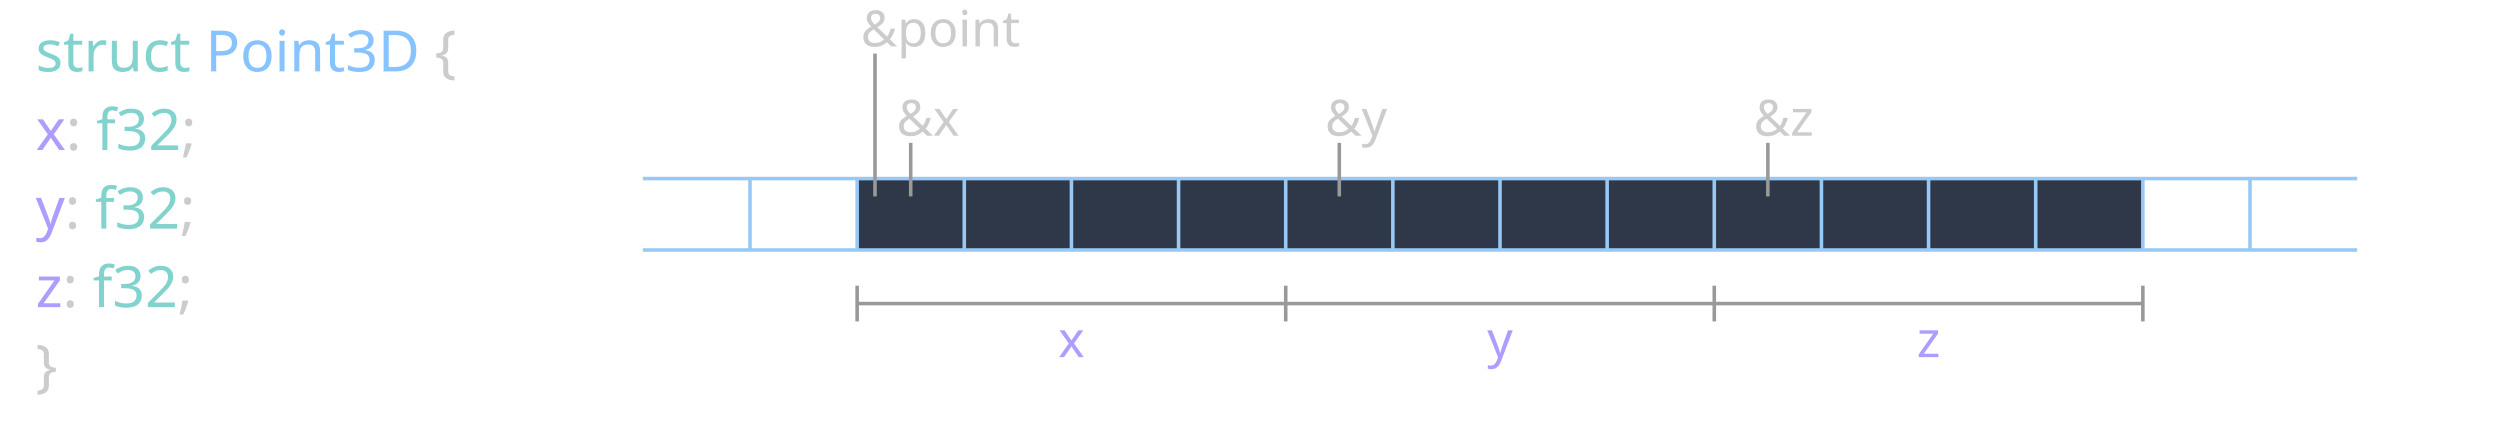
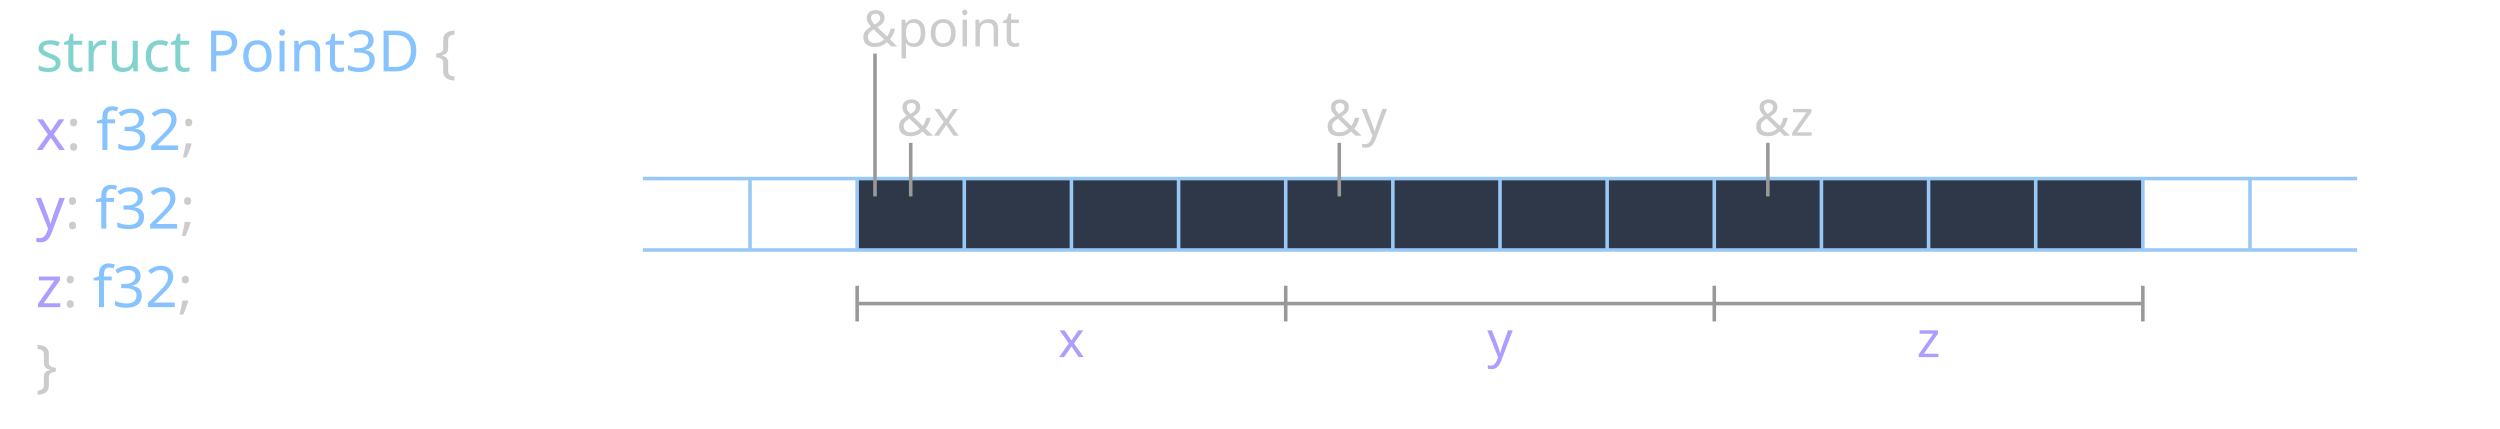
<svg xmlns="http://www.w3.org/2000/svg" version="1.1" viewBox="0 0 700 120" font-family="JetBrains Mono">
  <g fill="#ccc" font-size="16">
    <text x="10" y="20">
      <tspan fill="#82d2ce">struct</tspan>
      <tspan fill="#87c3ff">Point3D</tspan> {</text>
    <text x="10" y="42">
-       <tspan fill="#af9cff">x</tspan>: <tspan fill="#82d2ce">f32</tspan>;</text>
+       <tspan fill="#af9cff">x</tspan>: <tspan fill="#87c3ff">f32</tspan>;</text>
    <text x="10" y="64">
-       <tspan fill="#af9cff">y</tspan>: <tspan fill="#82d2ce">f32</tspan>;</text>
+       <tspan fill="#af9cff">y</tspan>: <tspan fill="#87c3ff">f32</tspan>;</text>
    <text x="10" y="86">
-       <tspan fill="#af9cff">z</tspan>: <tspan fill="#82d2ce">f32</tspan>;</text>
+       <tspan fill="#af9cff">z</tspan>: <tspan fill="#87c3ff">f32</tspan>;</text>
    <text x="10" y="108">}</text>
  </g>
  <g fill="none" stroke="#98c8f5">
    <rect x="240" y="50" width="360" height="20" fill="#2e3848" stroke="none" />
    <path d="M180,50L660,50M180,70L660,70 M210,50L210,70 M240,50L240,70 M270,50L270,70 M300,50L300,70            M330,50L330,70 M360,50L360,70 M390,50L390,70 M420,50L420,70 M450,50L450,70 M480,50L480,70            M510,50L510,70 M540,50L540,70 M570,50L570,70 M600,50L600,70 M630,50L630,70" />
  </g>
  <g fill="none" stroke="#999">
    <path d="M240,85L600,85 M240,80L240,90 M360,80L360,90 M480,80L480,90 M600,80L600,90" />
    <path d="M255,55L255,40 M375,55L375,40 M495,55L495,40 M245,55L245,15" />
  </g>
  <g fill="#af9cff" font-size="14" text-anchor="middle">
    <text x="300" y="100">x</text>
    <text x="420" y="100">y</text>
    <text x="540" y="100">z</text>
  </g>
  <g fill="#ccc" font-size="14">
    <text x="251" y="38">&amp;x</text>
    <text x="371" y="38">&amp;y</text>
    <text x="491" y="38">&amp;z</text>
    <text x="241" y="13">&amp;point</text>
  </g>
</svg>
